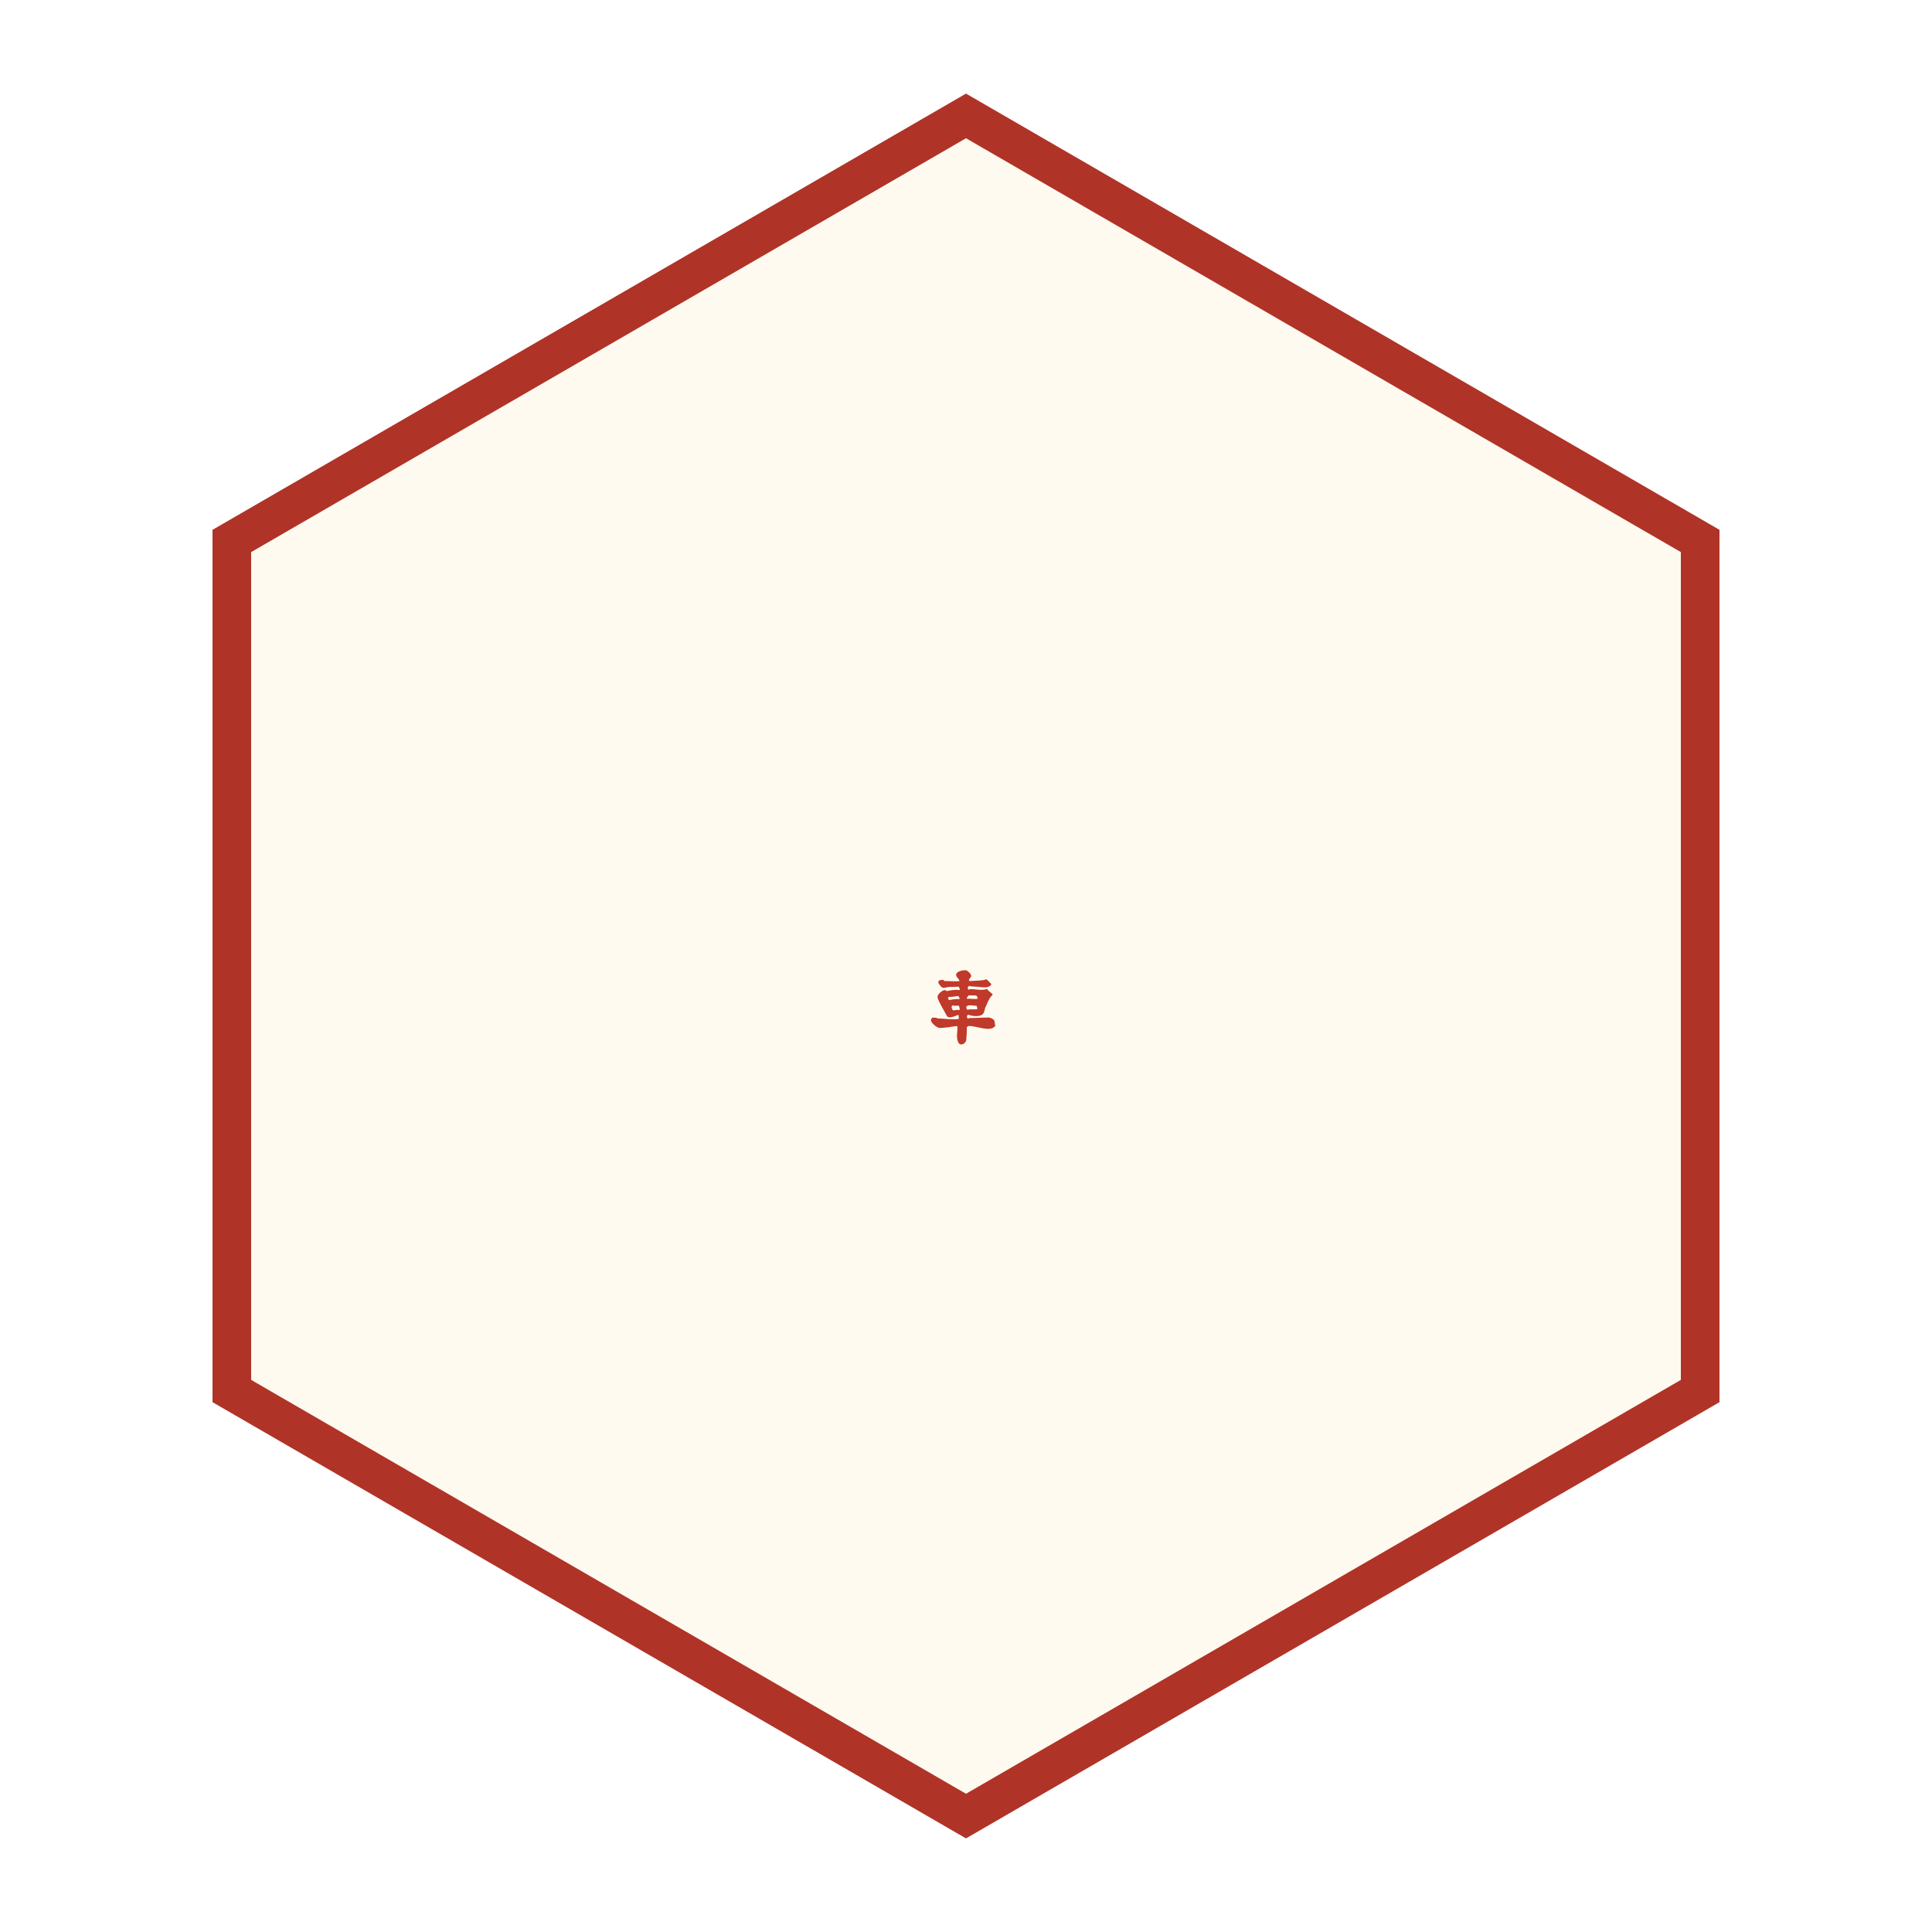
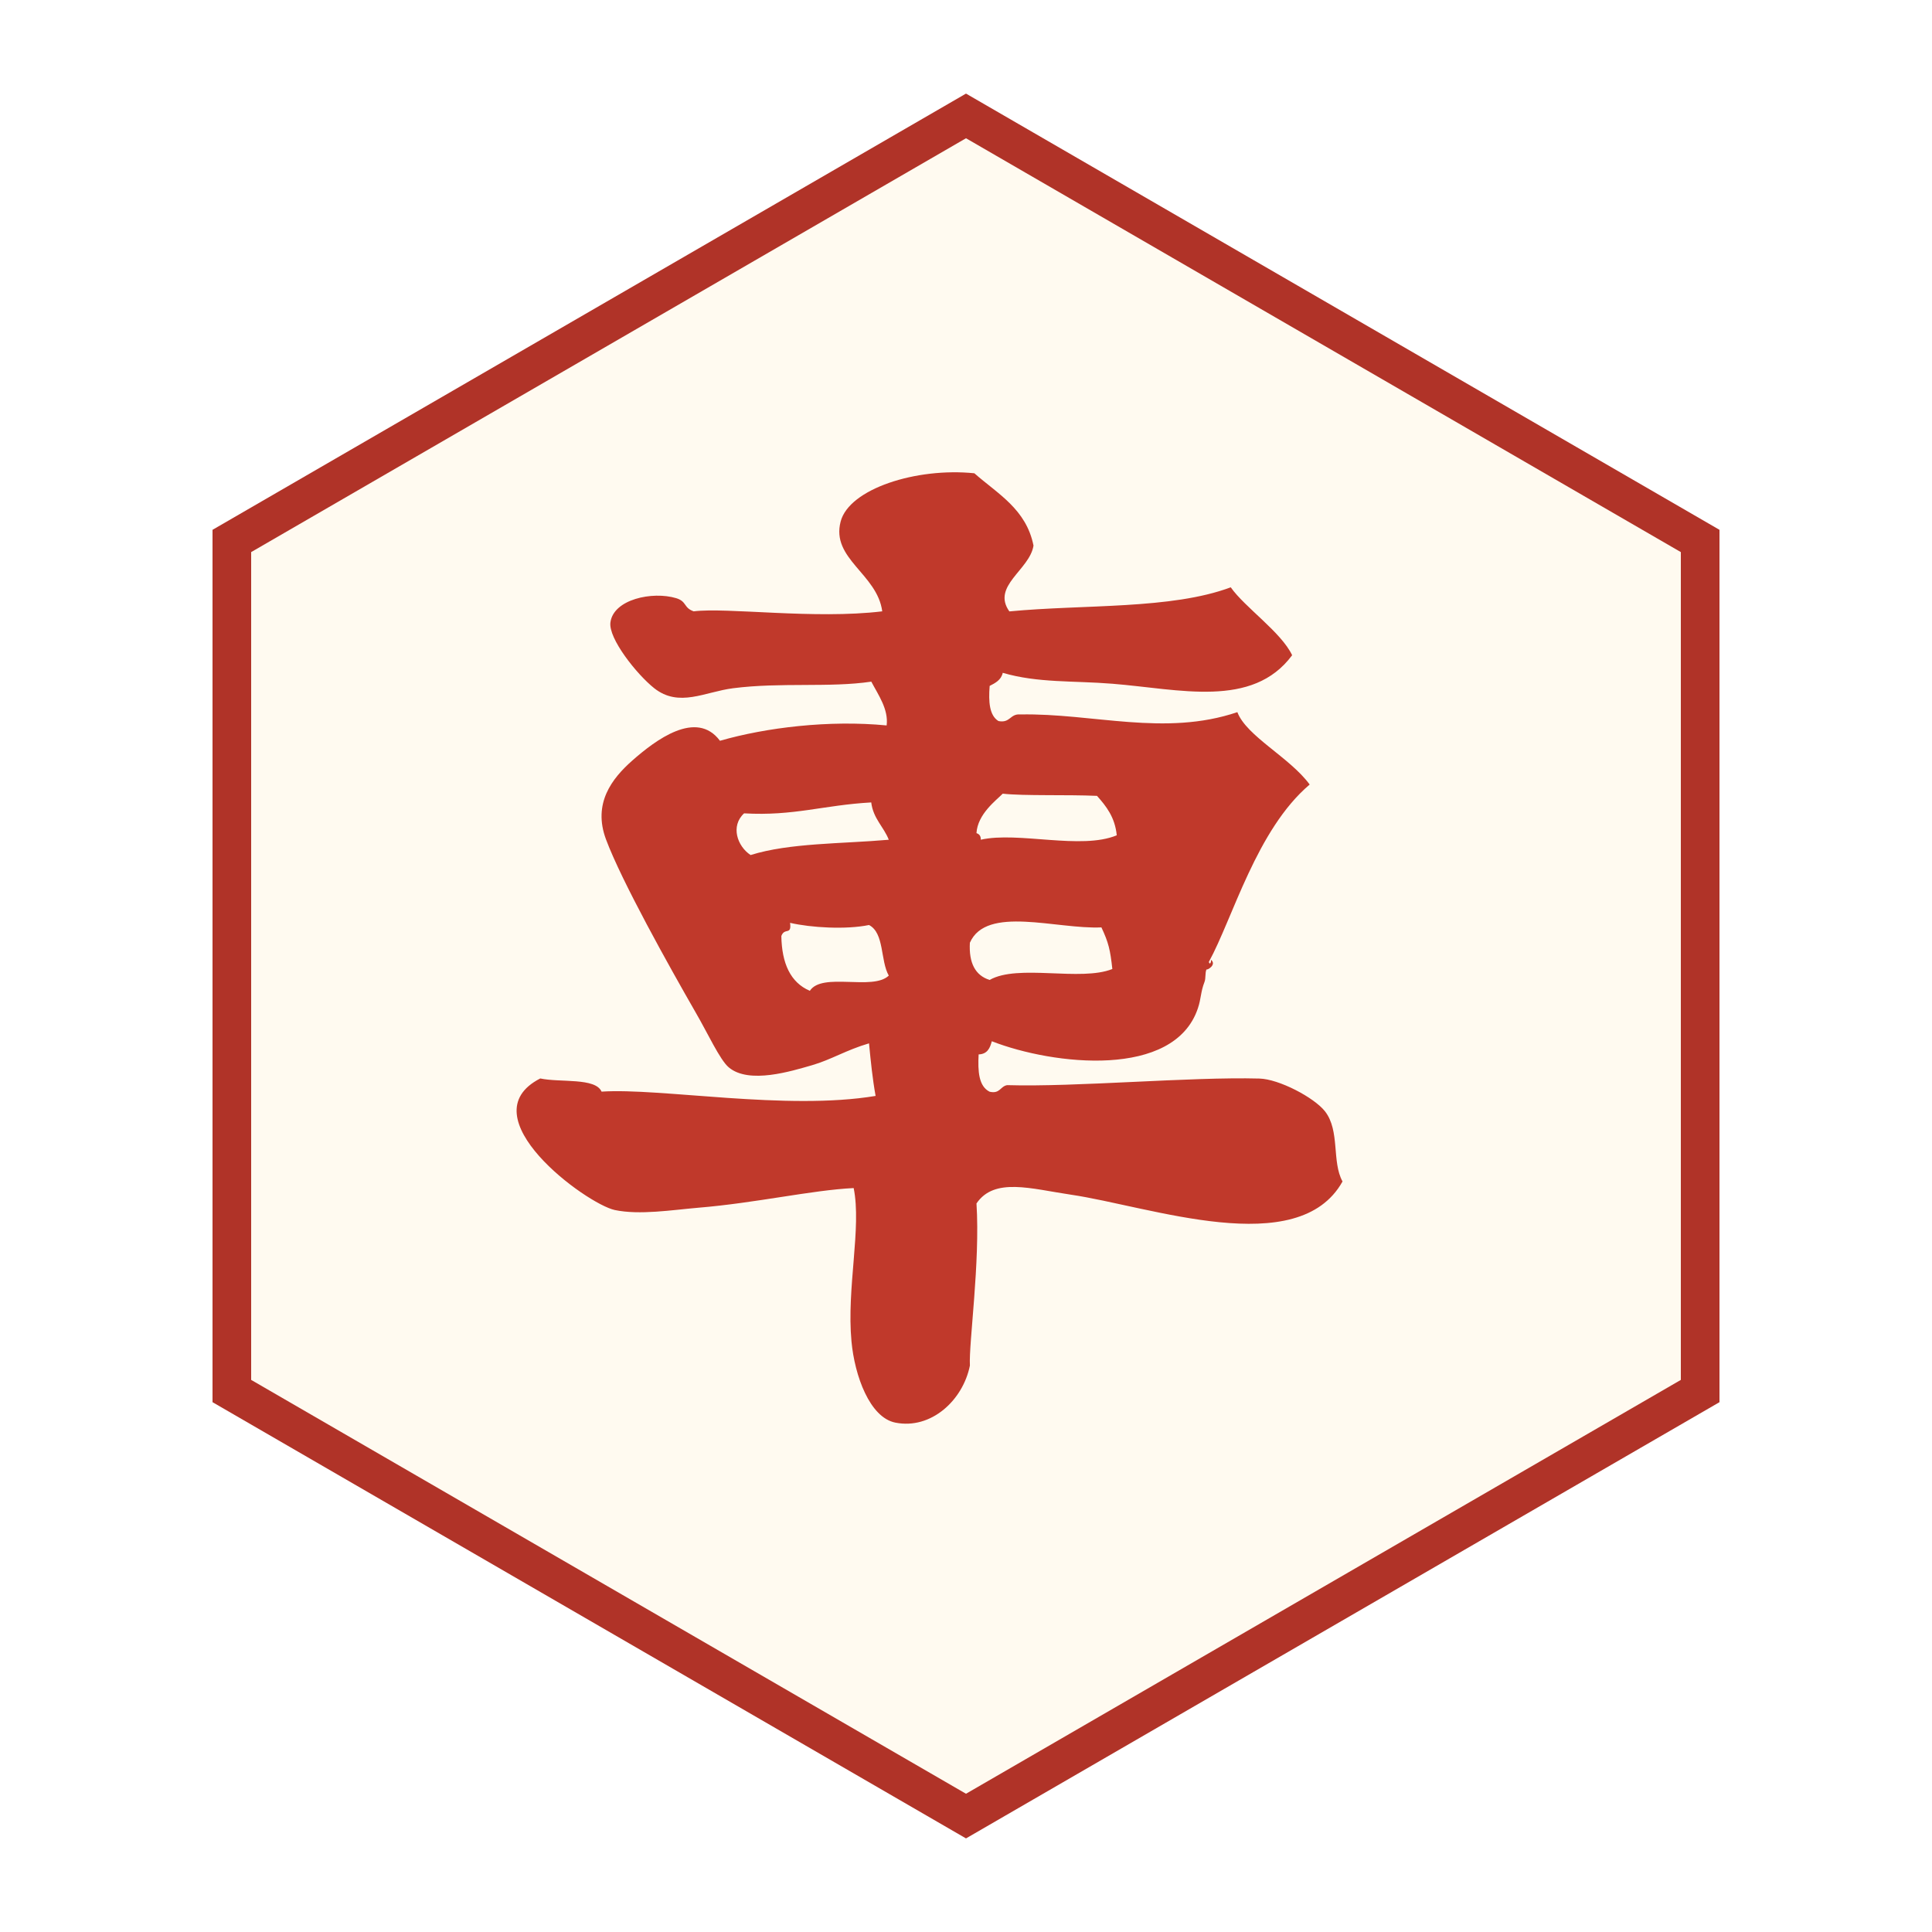
<svg xmlns="http://www.w3.org/2000/svg" viewBox="0 0 100 100" width="256" height="256">
  <polygon points="50,6 88,28 88,72 50,94 12,72 12,28" fill="#fffaf0" stroke="#b03328" stroke-width="2" />
-   <g transform="translate(50 50) translate(0 2.400) scale(0.092) translate(-37.371 -37.135)">
+   <g transform="translate(50 50) translate(0 2.400) scale(1.18) translate(-37.371 -37.135)">
    <path d="M47.921,35.245c-0.073,0.172-0.022,0.391-0.091,0.563c-0.168,0.426-0.143,0.726-0.289,1.153     c-1.039,3.088-6.327,2.495-9.038,1.441c-0.08,0.308-0.201,0.565-0.578,0.577c-0.04,0.742,0.004,1.401,0.483,1.637     c0.457,0.104,0.464-0.238,0.768-0.289c3,0.091,8.01-0.37,11.059-0.289c0.867,0.021,2.408,0.834,2.883,1.438     c0.666,0.854,0.289,2.206,0.769,3.077c-1.946,3.487-8.448,1.087-11.921,0.578c-1.738-0.256-3.352-0.771-4.135,0.386     c0.165,2.594-0.34,6.113-0.289,7.112c-0.305,1.52-1.698,2.813-3.268,2.502c-1.127-0.223-1.787-2.06-1.926-3.56     c-0.22-2.342,0.45-4.984,0.096-6.729c-1.83,0.088-4.289,0.655-6.824,0.863c-1.127,0.096-2.565,0.33-3.655,0.1     c-1.248-0.268-6.506-4.113-3.269-5.771c0.875,0.187,2.422-0.044,2.689,0.578c2.602-0.172,8.102,0.842,12.021,0.188     c-0.133-0.729-0.213-1.516-0.289-2.306c-0.992,0.289-1.662,0.717-2.5,0.959c-0.893,0.256-2.762,0.845-3.651,0.095     c-0.388-0.322-0.94-1.528-1.446-2.396c-1.182-2.058-3.252-5.764-3.939-7.601c-0.594-1.589,0.267-2.679,1.152-3.462     c1.017-0.896,2.813-2.254,3.846-0.867c2.02-0.582,4.785-0.918,7.311-0.673c0.088-0.707-0.365-1.336-0.673-1.921     c-1.815,0.271-3.974,0.021-6.06,0.289c-1.24,0.157-2.371,0.859-3.461,0c-0.77-0.611-2.017-2.185-1.922-2.888     c0.133-1.013,1.84-1.376,2.883-1.063c0.479,0.146,0.318,0.422,0.77,0.578c1.449-0.183,5.309,0.359,8.27,0     c-0.219-1.646-2.254-2.301-1.825-3.938c0.374-1.438,3.325-2.379,5.866-2.118c1.021,0.901,2.275,1.571,2.594,3.172     c-0.165,1.067-1.852,1.772-1.059,2.887c3.275-0.313,7.1-0.08,9.711-1.057c0.615,0.878,2.213,1.968,2.693,2.979     c-1.742,2.35-4.934,1.488-7.885,1.251c-1.725-0.139-3.271-0.028-4.809-0.479c-0.068,0.312-0.321,0.445-0.574,0.574     c-0.055,0.69-0.014,1.296,0.385,1.541c0.523,0.104,0.505-0.329,0.959-0.289c3.189-0.06,6.327,0.979,9.521-0.101     c0.401,1.056,2.297,1.983,3.172,3.175c-2.332,1.979-3.367,5.854-4.424,7.784c0.051,0.15,0.103,0.011,0.099-0.095     C48.386,35.054,47.921,35.31,47.921,35.245z M43.79,35.233c-0.091-0.834-0.165-1.159-0.479-1.825     c-1.972,0.088-5.046-0.979-5.77,0.673c-0.049,0.882,0.234,1.435,0.867,1.632C39.65,35.002,42.396,35.793,43.79,35.233z      M43.984,29.368c-0.078-0.79-0.459-1.273-0.867-1.73c-1.299-0.059-3.213,0.008-4.135-0.096c-0.285,0.293-1.099,0.886-1.152,1.731     c0.121,0.04,0.197,0.124,0.189,0.288C39.67,29.192,42.414,30.019,43.984,29.368z M33.984,35.522     c-0.375-0.654-0.188-1.866-0.867-2.219c-1.01,0.209-2.551,0.117-3.463-0.095c0.074,0.567-0.24,0.188-0.383,0.578     c0.021,1.196,0.395,2.038,1.25,2.404C31.064,35.358,33.281,36.2,33.984,35.522z M33.984,29.563     c-0.225-0.574-0.682-0.924-0.77-1.637c-2.098,0.117-3.389,0.604-5.577,0.479c-0.604,0.556-0.3,1.444,0.286,1.829     C29.633,29.697,31.924,29.745,33.984,29.563z" fill="#c0392b" />
  </g>
</svg>
